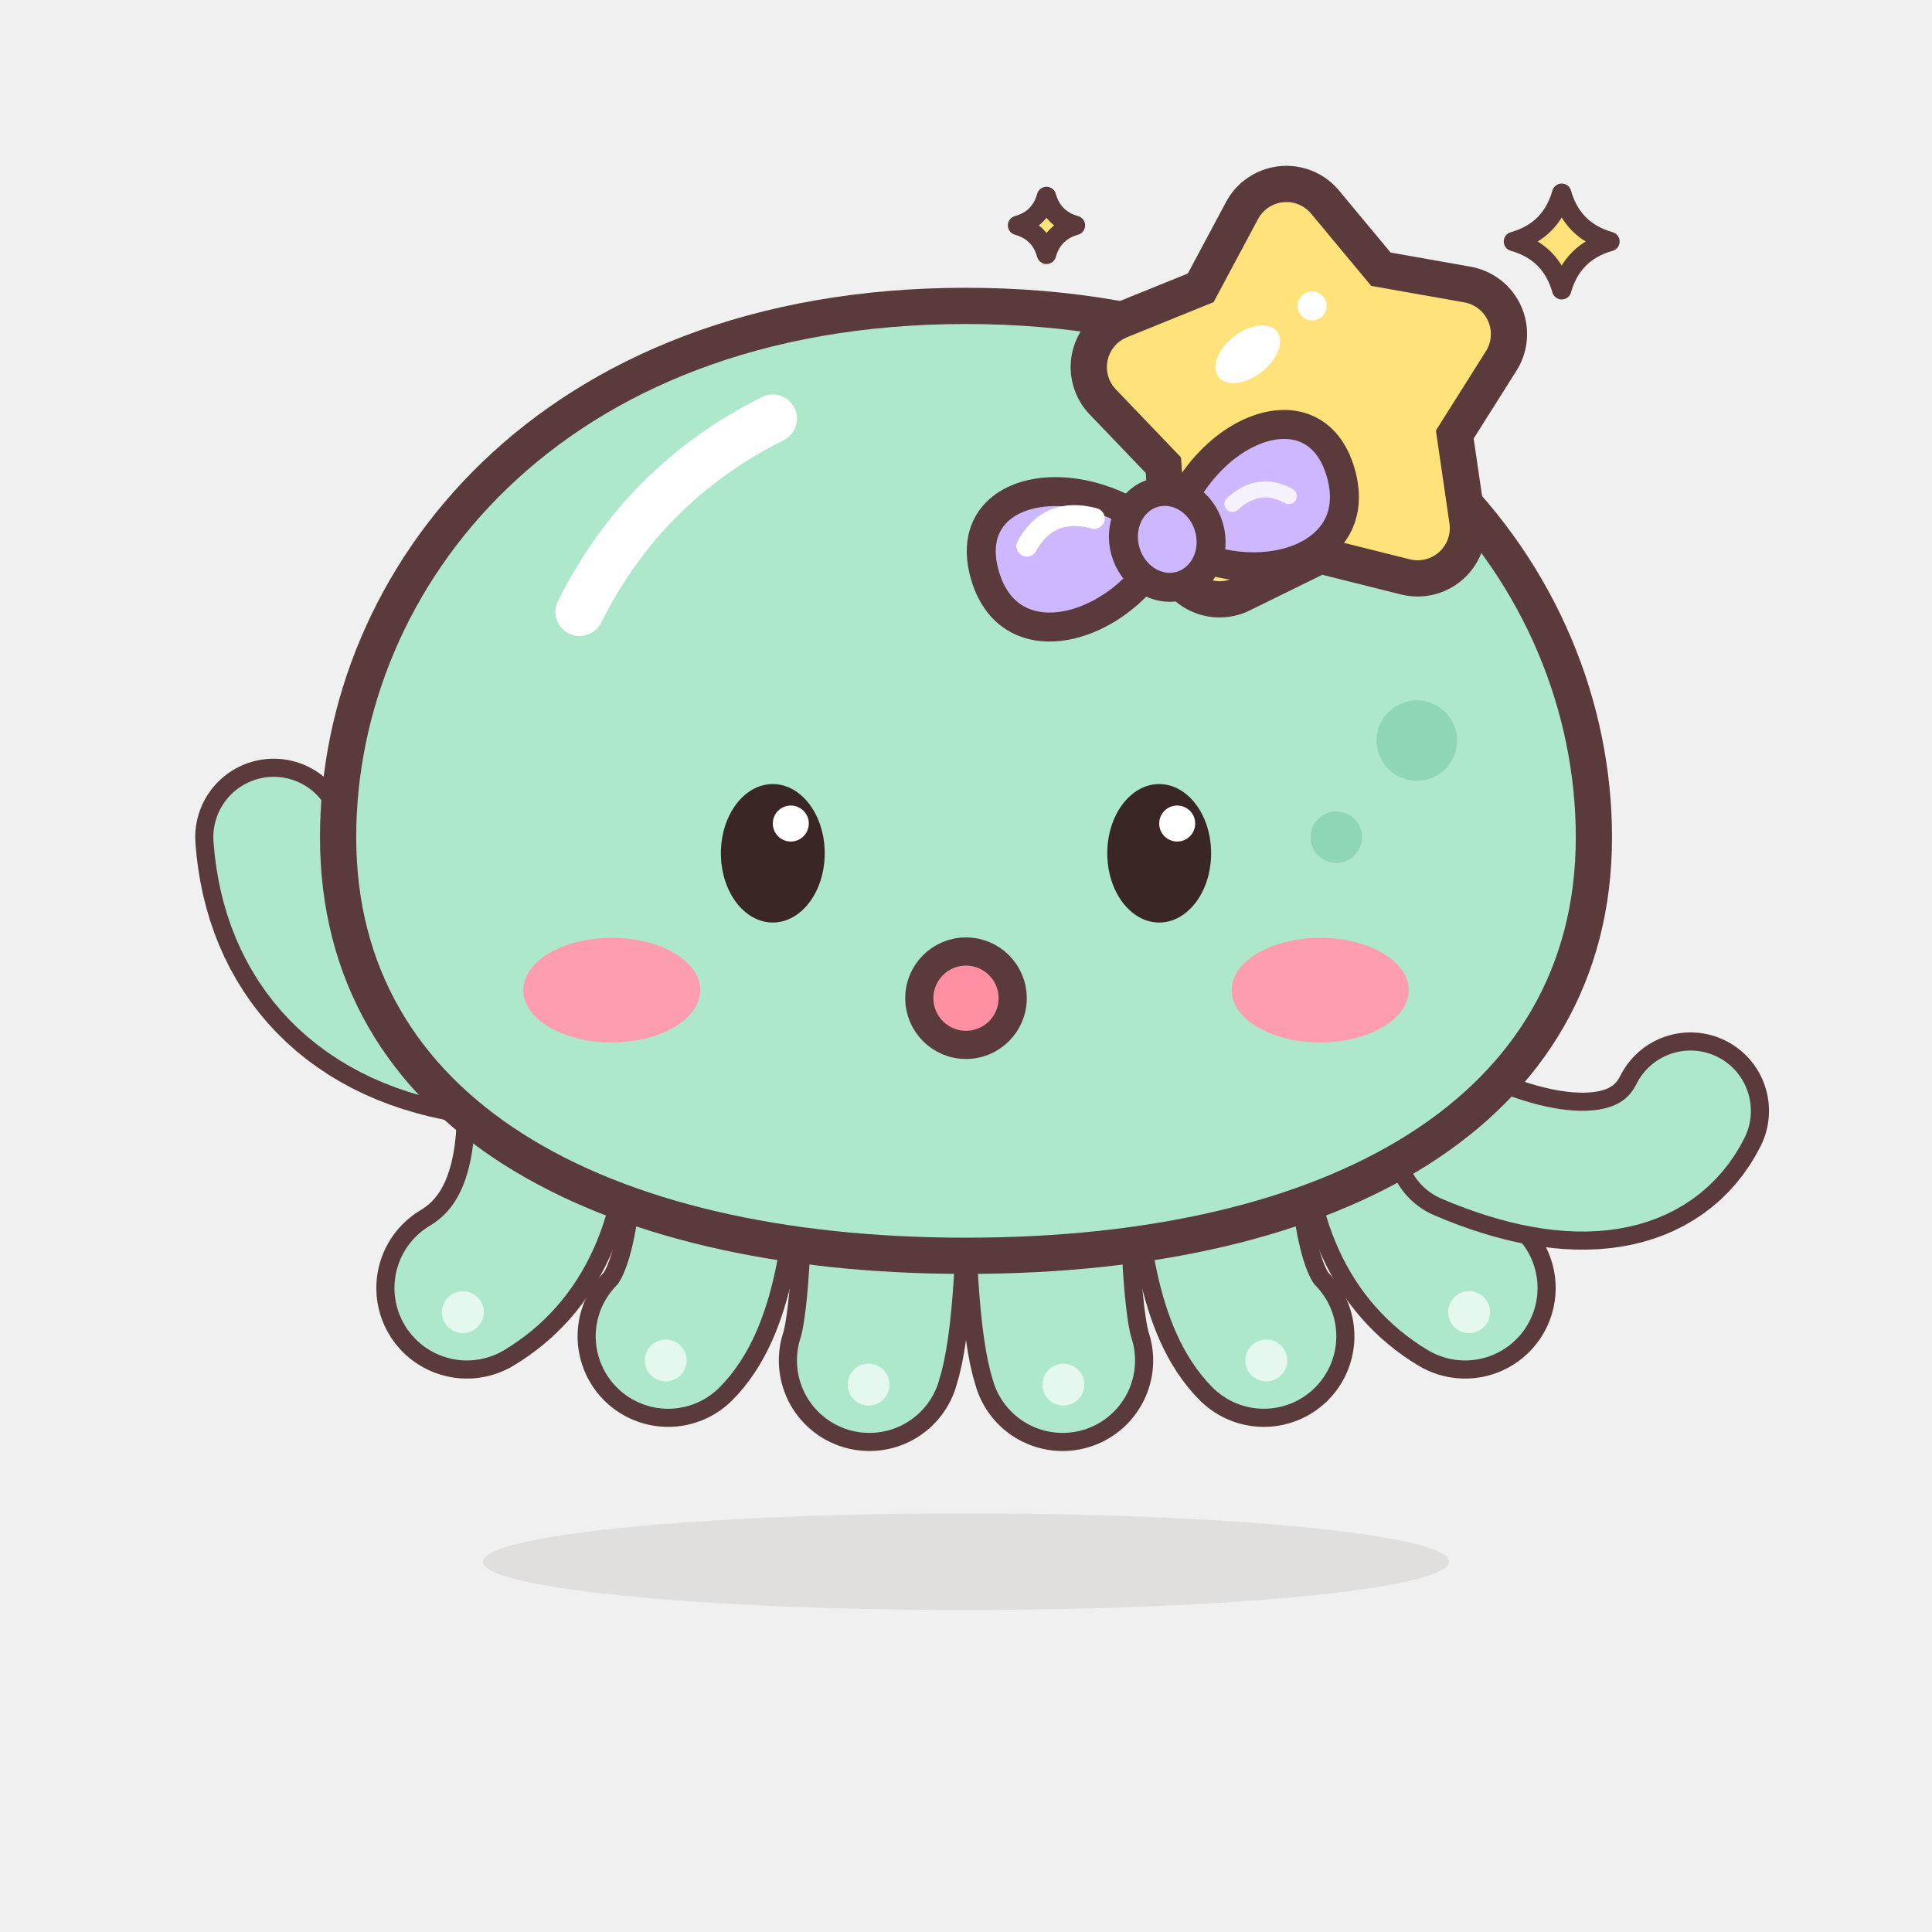
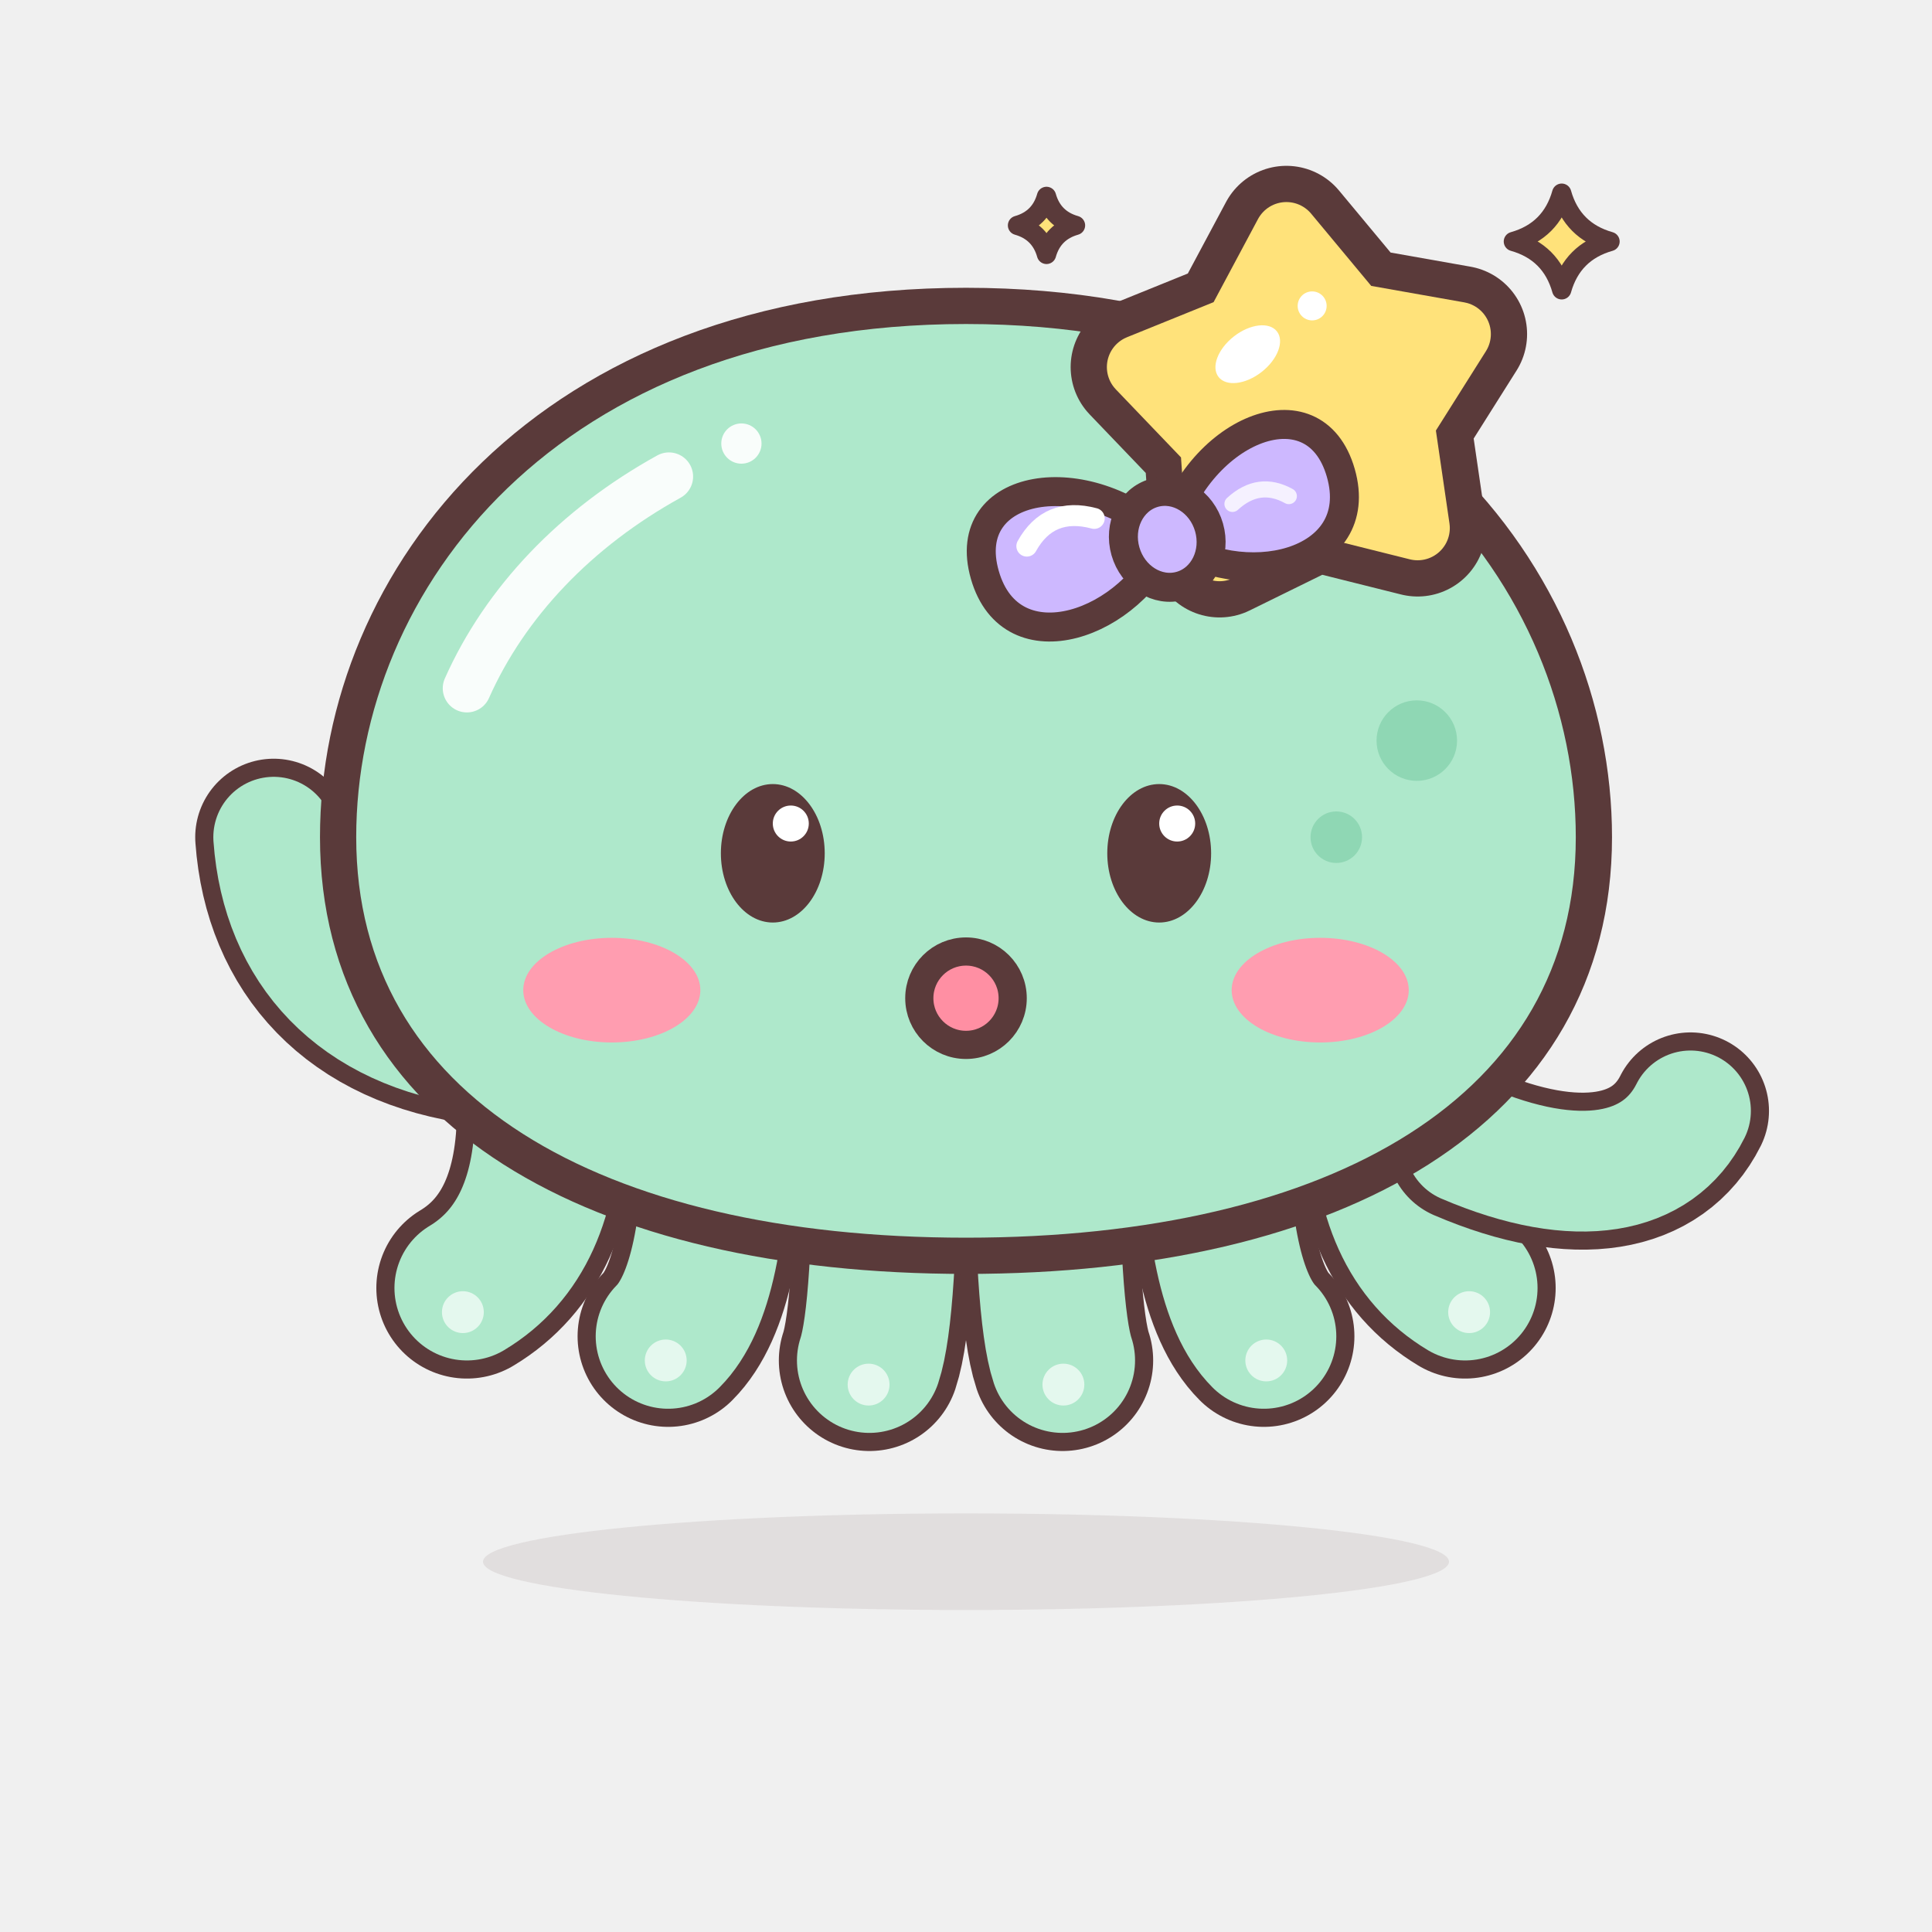
<svg xmlns="http://www.w3.org/2000/svg" viewBox="0 0 240 240" width="240" height="240">
+   <defs>
+     <clipPath id="G3-head">
+       <path d="M120 38 C 172 38, 198 72, 198 104 C 198 138, 166 156, 120 156 C 74 156, 42 138, 42 104 C 42 72, 68 38, 120 38 Z" />
+     </clipPath>
+   </defs>
  <ellipse cx="120" cy="194" rx="60" ry="6" fill="#5A3A3A" opacity="0.10" />
  <g fill="none" stroke-linecap="round" stroke-linejoin="round">
    <g stroke="#5A3A3A" stroke-width="22.5">
      <path d="M68 138 Q 68 154, 58 160" />
      <path d="M89 138 Q 89 160, 83 166" />
      <path d="M110 138 Q 110 163, 108 169" />
      <path d="M130 138 Q 130 163, 132 169" />
      <path d="M151 138 Q 151 160, 157 166" />
      <path d="M172 138 Q 172 154, 182 160" />
    </g>
    <g stroke="#AEE8CB" stroke-width="18">
      <path d="M68 138 Q 68 154, 58 160" />
      <path d="M89 138 Q 89 160, 83 166" />
      <path d="M110 138 Q 110 163, 108 169" />
      <path d="M130 138 Q 130 163, 132 169" />
      <path d="M151 138 Q 151 160, 157 166" />
      <path d="M172 138 Q 172 154, 182 160" />
    </g>
  </g>
  <g fill="none" stroke-linecap="round" stroke-linejoin="round">
    <g stroke="#5A3A3A" stroke-width="19.5">
      <path d="M60 130 C 44 128, 35 118, 34 104" />
      <path d="M182 142 C 196 148, 206 146, 210 138" />
    </g>
    <g stroke="#AEE8CB" stroke-width="15">
      <path d="M60 130 C 44 128, 35 118, 34 104" />
      <path d="M182 142 C 196 148, 206 146, 210 138" />
    </g>
  </g>
  <g fill="#E4F8EE">
    <circle cx="57.5" cy="163" r="2.6" />
    <circle cx="82.7" cy="169" r="2.6" />
    <circle cx="107.9" cy="172" r="2.6" />
    <circle cx="132.1" cy="172" r="2.6" />
    <circle cx="157.3" cy="169" r="2.6" />
    <circle cx="182.5" cy="163" r="2.6" />
  </g>
  <path d="M120 38 C 172 38, 198 72, 198 104 C 198 138, 166 156, 120 156 C 74 156, 42 138, 42 104 C 42 72, 68 38, 120 38 Z" fill="#AEE8CB" stroke="#5A3A3A" stroke-width="4.5" />
  <g fill="#8FD7B4">
    <circle cx="176" cy="92" r="5" />
    <circle cx="166" cy="104" r="3.2" />
  </g>
-   <path d="M72 76 Q 80 60, 96 52" fill="none" stroke="#FFFFFF" stroke-width="6" stroke-linecap="round" />
+   <path d="M58.0 85.5 A 66 54 0 0 1 83.1 59.2" fill="none" stroke="#FFFFFF" stroke-width="6" stroke-linecap="round" opacity="0.92" />
+   <circle cx="92.1" cy="55.1" r="2.5" fill="#FFFFFF" opacity="0.92" />
  <g>
    <polygon points="159.8,29.1 168.2,39.2 181.2,41.5 174.2,52.6 176.1,65.6 163.3,62.4 151.5,68.2 150.6,55.1 141.5,45.6 153.6,40.7" fill="#5A3A3A" stroke="#5A3A3A" stroke-width="17.0" stroke-linejoin="round" />
    <polygon points="159.8,29.1 168.2,39.2 181.2,41.5 174.2,52.6 176.1,65.6 163.3,62.4 151.5,68.2 150.6,55.1 141.5,45.6 153.6,40.7" fill="#FFE27A" stroke="#FFE27A" stroke-width="8" stroke-linejoin="round" />
    <ellipse cx="155" cy="44" rx="4.6" ry="2.8" fill="#FFFFFF" transform="rotate(-38 155 44)" />
    <circle cx="163" cy="38" r="1.8" fill="#FFFFFF" />
    <g transform="translate(145 67) rotate(-16) scale(1.0)" stroke="#5A3A3A" stroke-width="3.60" stroke-linejoin="round">
      <path d="M0 0 C -7 -12, -23 -14, -23 -2 C -23 10, -7 9, 0 0 Z" fill="#CDB8FF" />
      <path d="M0 0 C -7 -12, -23 -14, -23 -2 C -23 10, -7 9, 0 0 Z" fill="#CDB8FF" transform="scale(-1 1)" />
      <path d="M-17 -4 Q -13 -8, -8 -5" fill="none" stroke="#FFFFFF" stroke-width="2.60" stroke-linecap="round" />
      <path d="M9 -2 Q 13 -4, 16 -1" fill="none" stroke="#FFFFFF" stroke-width="2.00" stroke-linecap="round" opacity="0.8" />
      <ellipse cx="0" cy="0" rx="5.4" ry="6" fill="#CDB8FF" />
    </g>
    <path d="M194 24 Q 195.32 28.68, 200 30 Q 195.32 31.32, 194 36 Q 192.68 31.32, 188 30 Q 192.68 28.68, 194 24 Z" fill="#FFE27A" stroke="#5A3A3A" stroke-width="2.4" stroke-linejoin="round" />
    <path d="M130 24.4 Q 130.792 27.208, 133.6 28 Q 130.792 28.792, 130 31.6 Q 129.208 28.792, 126.4 28 Q 129.208 27.208, 130 24.4 Z" fill="#FFE27A" stroke="#5A3A3A" stroke-width="2.4" stroke-linejoin="round" />
  </g>
  <ellipse cx="76" cy="123" rx="11" ry="6.5" fill="#FF9DB0" />
  <ellipse cx="164" cy="123" rx="11" ry="6.5" fill="#FF9DB0" />
-   <ellipse cx="96" cy="106" rx="6.45" ry="8.6" fill="#3B2626" />
+   <ellipse cx="96" cy="106" rx="6.45" ry="8.6" fill="#5A3A3A" />
  <circle cx="98.236" cy="102.302" r="2.236" fill="#FFFFFF" />
-   <ellipse cx="144" cy="106" rx="6.45" ry="8.6" fill="#3B2626" />
+   <ellipse cx="144" cy="106" rx="6.45" ry="8.6" fill="#5A3A3A" />
  <circle cx="146.236" cy="102.302" r="2.236" fill="#FFFFFF" />
  <circle cx="120" cy="124" r="5.8" fill="#FF8FA3" stroke="#5A3A3A" stroke-width="3.5" />
-   <g fill="none" stroke-linecap="round" stroke-linejoin="round">
-     <g stroke="#5A3A3A" stroke-width="19.5" />
-     <g stroke="#AEE8CB" stroke-width="15" />
-   </g>
</svg>
